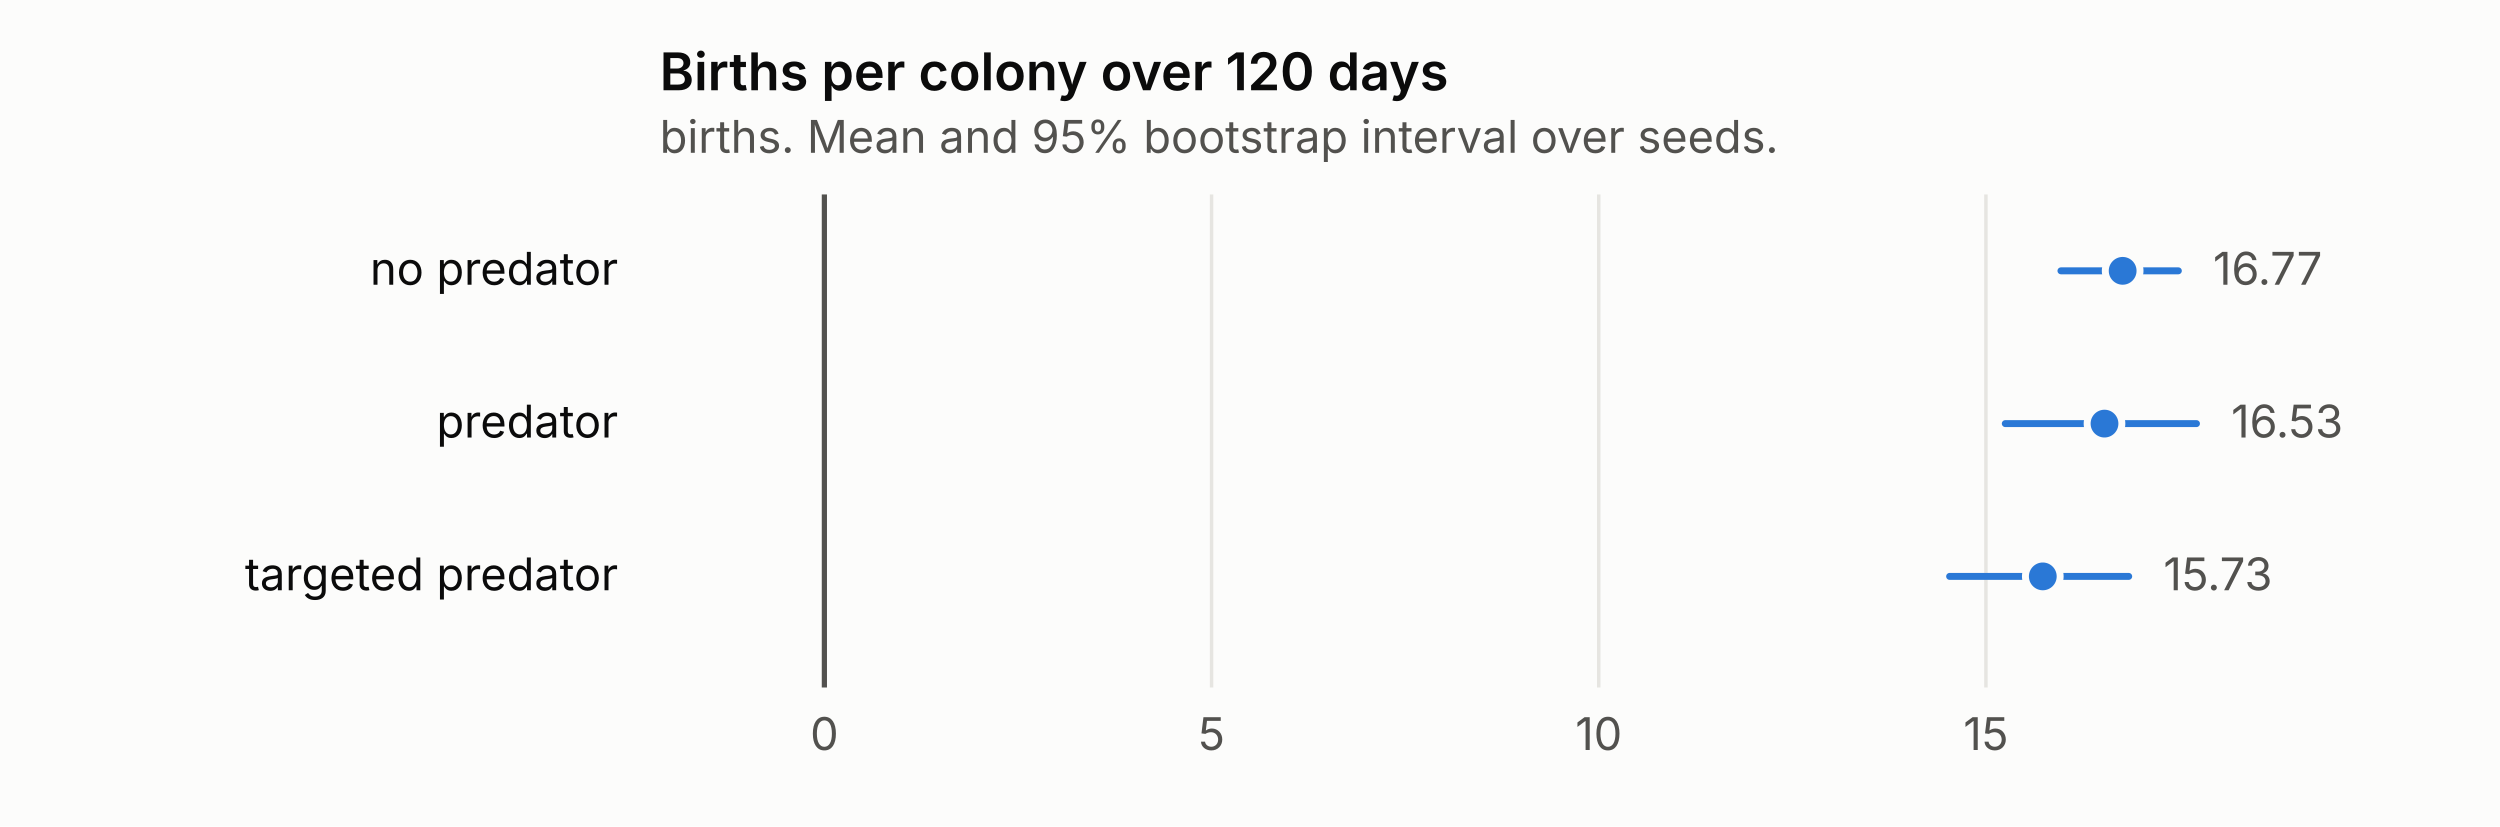
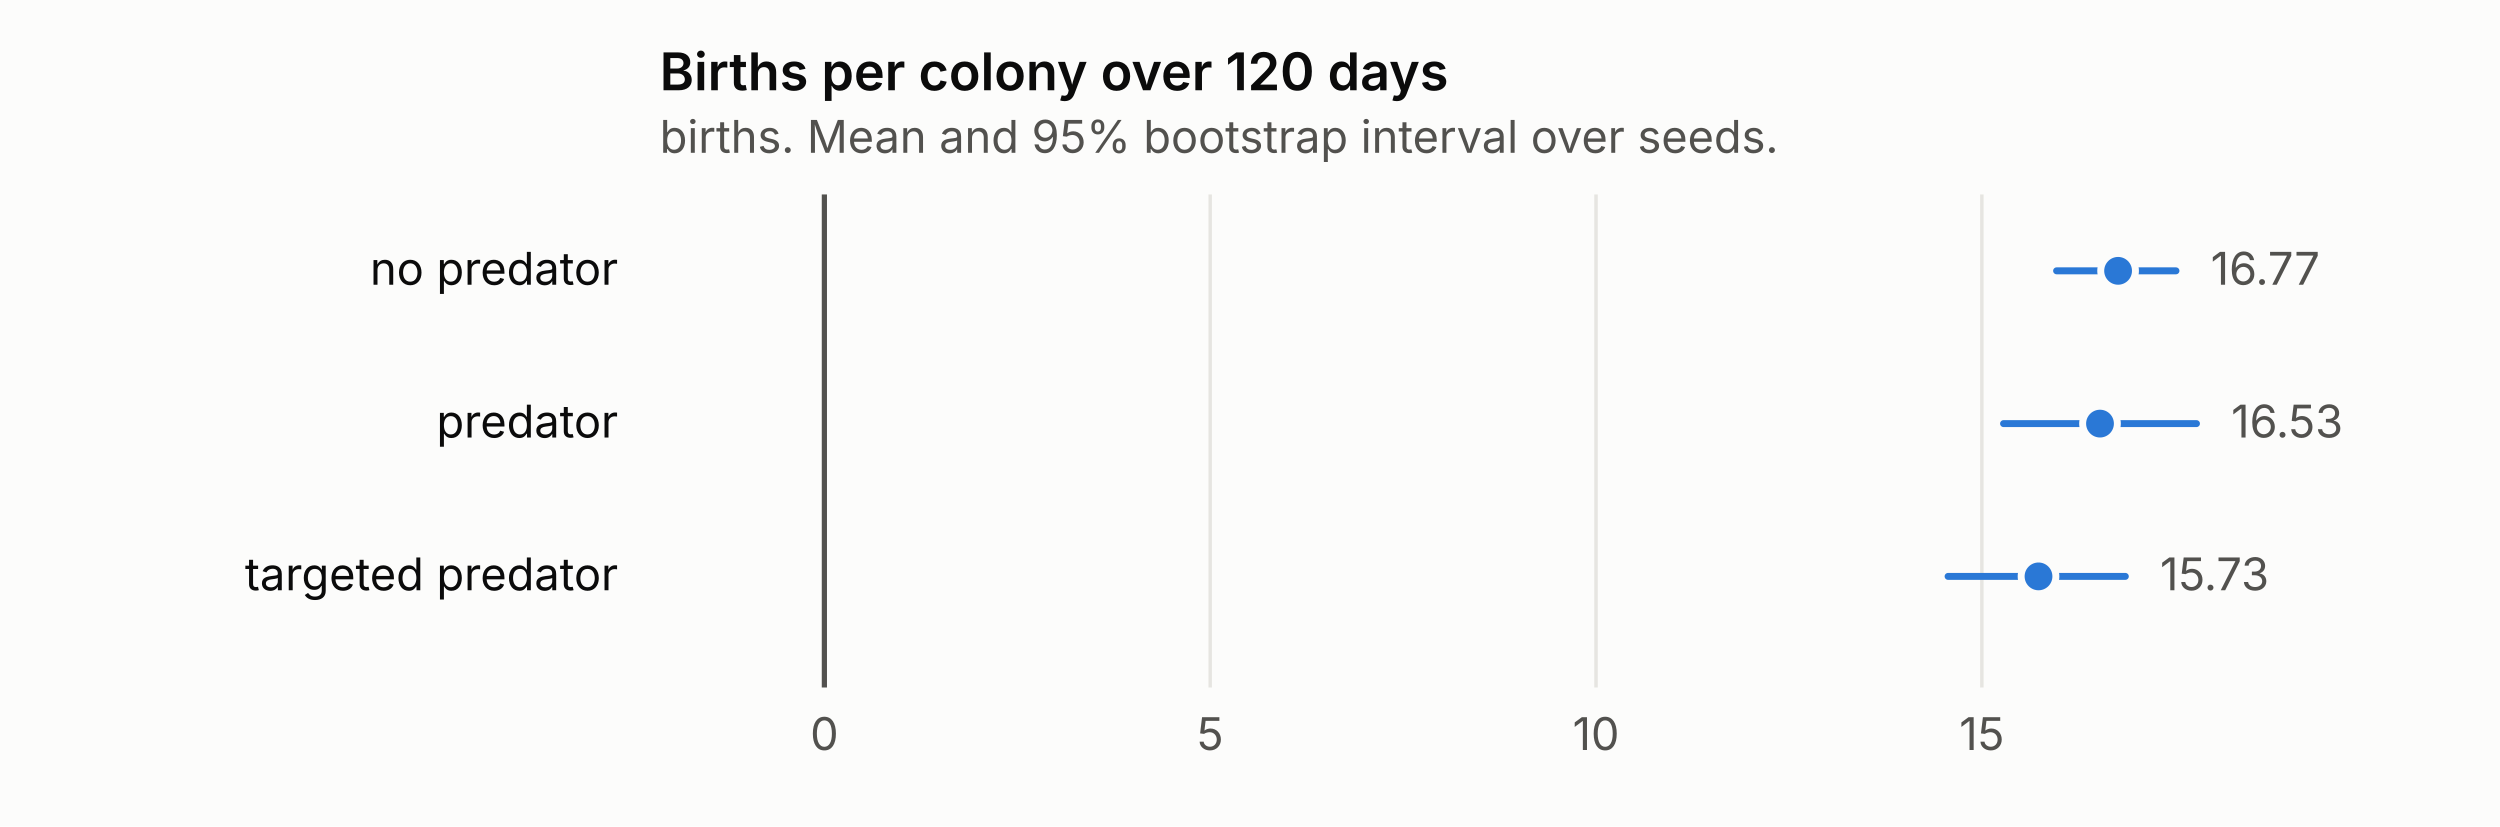
<svg xmlns="http://www.w3.org/2000/svg" width="720" height="238" viewBox="0 0 720 238" font-family="Inter, Segoe UI, Helvetica, Arial, sans-serif" font-size="13">
  <rect width="720" height="238" fill="#fcfcfb" />
  <text x="190" y="26" font-size="15" font-weight="600" fill="#0b0b0b">Births per colony over 120 days</text>
  <text x="190" y="44" fill="#52514e">births. Mean and 95% bootstrap interval over seeds.</text>
  <line x1="237.419" x2="237.419" y1="56" y2="198" stroke="#52514e" stroke-width="1.5" />
  <text x="237.419" y="216" text-anchor="middle" fill="#52514e">0</text>
-   <line x1="348.929" x2="348.929" y1="56" y2="198" stroke="#e6e5e1" stroke-width="1" />
-   <text x="348.929" y="216" text-anchor="middle" fill="#52514e">5</text>
-   <line x1="460.438" x2="460.438" y1="56" y2="198" stroke="#e6e5e1" stroke-width="1" />
-   <text x="460.438" y="216" text-anchor="middle" fill="#52514e">10</text>
-   <line x1="571.947" x2="571.947" y1="56" y2="198" stroke="#e6e5e1" stroke-width="1" />
-   <text x="571.947" y="216" text-anchor="middle" fill="#52514e">15</text>
+   <line x1="348.537" x2="348.537" y1="56" y2="198" stroke="#e6e5e1" stroke-width="1" />
+   <text x="348.537" y="216" text-anchor="middle" fill="#52514e">5</text>
+   <line x1="459.654" x2="459.654" y1="56" y2="198" stroke="#e6e5e1" stroke-width="1" />
+   <text x="459.654" y="216" text-anchor="middle" fill="#52514e">10</text>
+   <line x1="570.772" x2="570.772" y1="56" y2="198" stroke="#e6e5e1" stroke-width="1" />
+   <text x="570.772" y="216" text-anchor="middle" fill="#52514e">15</text>
  <text x="178" y="82" text-anchor="end" fill="#0b0b0b">no predator</text>
-   <line x1="593.552" x2="627.362" y1="78" y2="78" stroke="#2a78d6" stroke-width="2" stroke-linecap="round" />
-   <circle cx="611.324" cy="78" r="5" fill="#2a78d6" stroke="#fcfcfb" stroke-width="2" />
-   <text x="637.362" y="82" fill="#52514e">16.77</text>
+   <line x1="592.301" x2="626.678" y1="78" y2="78" stroke="#2a78d6" stroke-width="2" stroke-linecap="round" />
+   <circle cx="610.01" cy="78" r="5" fill="#2a78d6" stroke="#fcfcfb" stroke-width="2" />
+   <text x="636.678" y="82" fill="#52514e">16.77</text>
  <text x="178" y="126" text-anchor="end" fill="#0b0b0b">predator</text>
-   <line x1="577.523" x2="632.581" y1="122" y2="122" stroke="#2a78d6" stroke-width="2" stroke-linecap="round" />
-   <circle cx="606.097" cy="122" r="5" fill="#2a78d6" stroke="#fcfcfb" stroke-width="2" />
+   <line x1="577.022" x2="632.581" y1="122" y2="122" stroke="#2a78d6" stroke-width="2" stroke-linecap="round" />
+   <circle cx="604.801" cy="122" r="5" fill="#2a78d6" stroke="#fcfcfb" stroke-width="2" />
  <text x="642.581" y="126" fill="#52514e">16.53</text>
  <text x="178" y="170" text-anchor="end" fill="#0b0b0b">targeted predator</text>
-   <line x1="561.493" x2="613.067" y1="166" y2="166" stroke="#2a78d6" stroke-width="2" stroke-linecap="round" />
-   <circle cx="588.325" cy="166" r="5" fill="#2a78d6" stroke="#fcfcfb" stroke-width="2" />
-   <text x="623.067" y="170" fill="#52514e">15.73</text>
+   <line x1="561.049" x2="612.093" y1="166" y2="166" stroke="#2a78d6" stroke-width="2" stroke-linecap="round" />
+   <circle cx="587.092" cy="166" r="5" fill="#2a78d6" stroke="#fcfcfb" stroke-width="2" />
+   <text x="622.093" y="170" fill="#52514e">15.73</text>
</svg>
